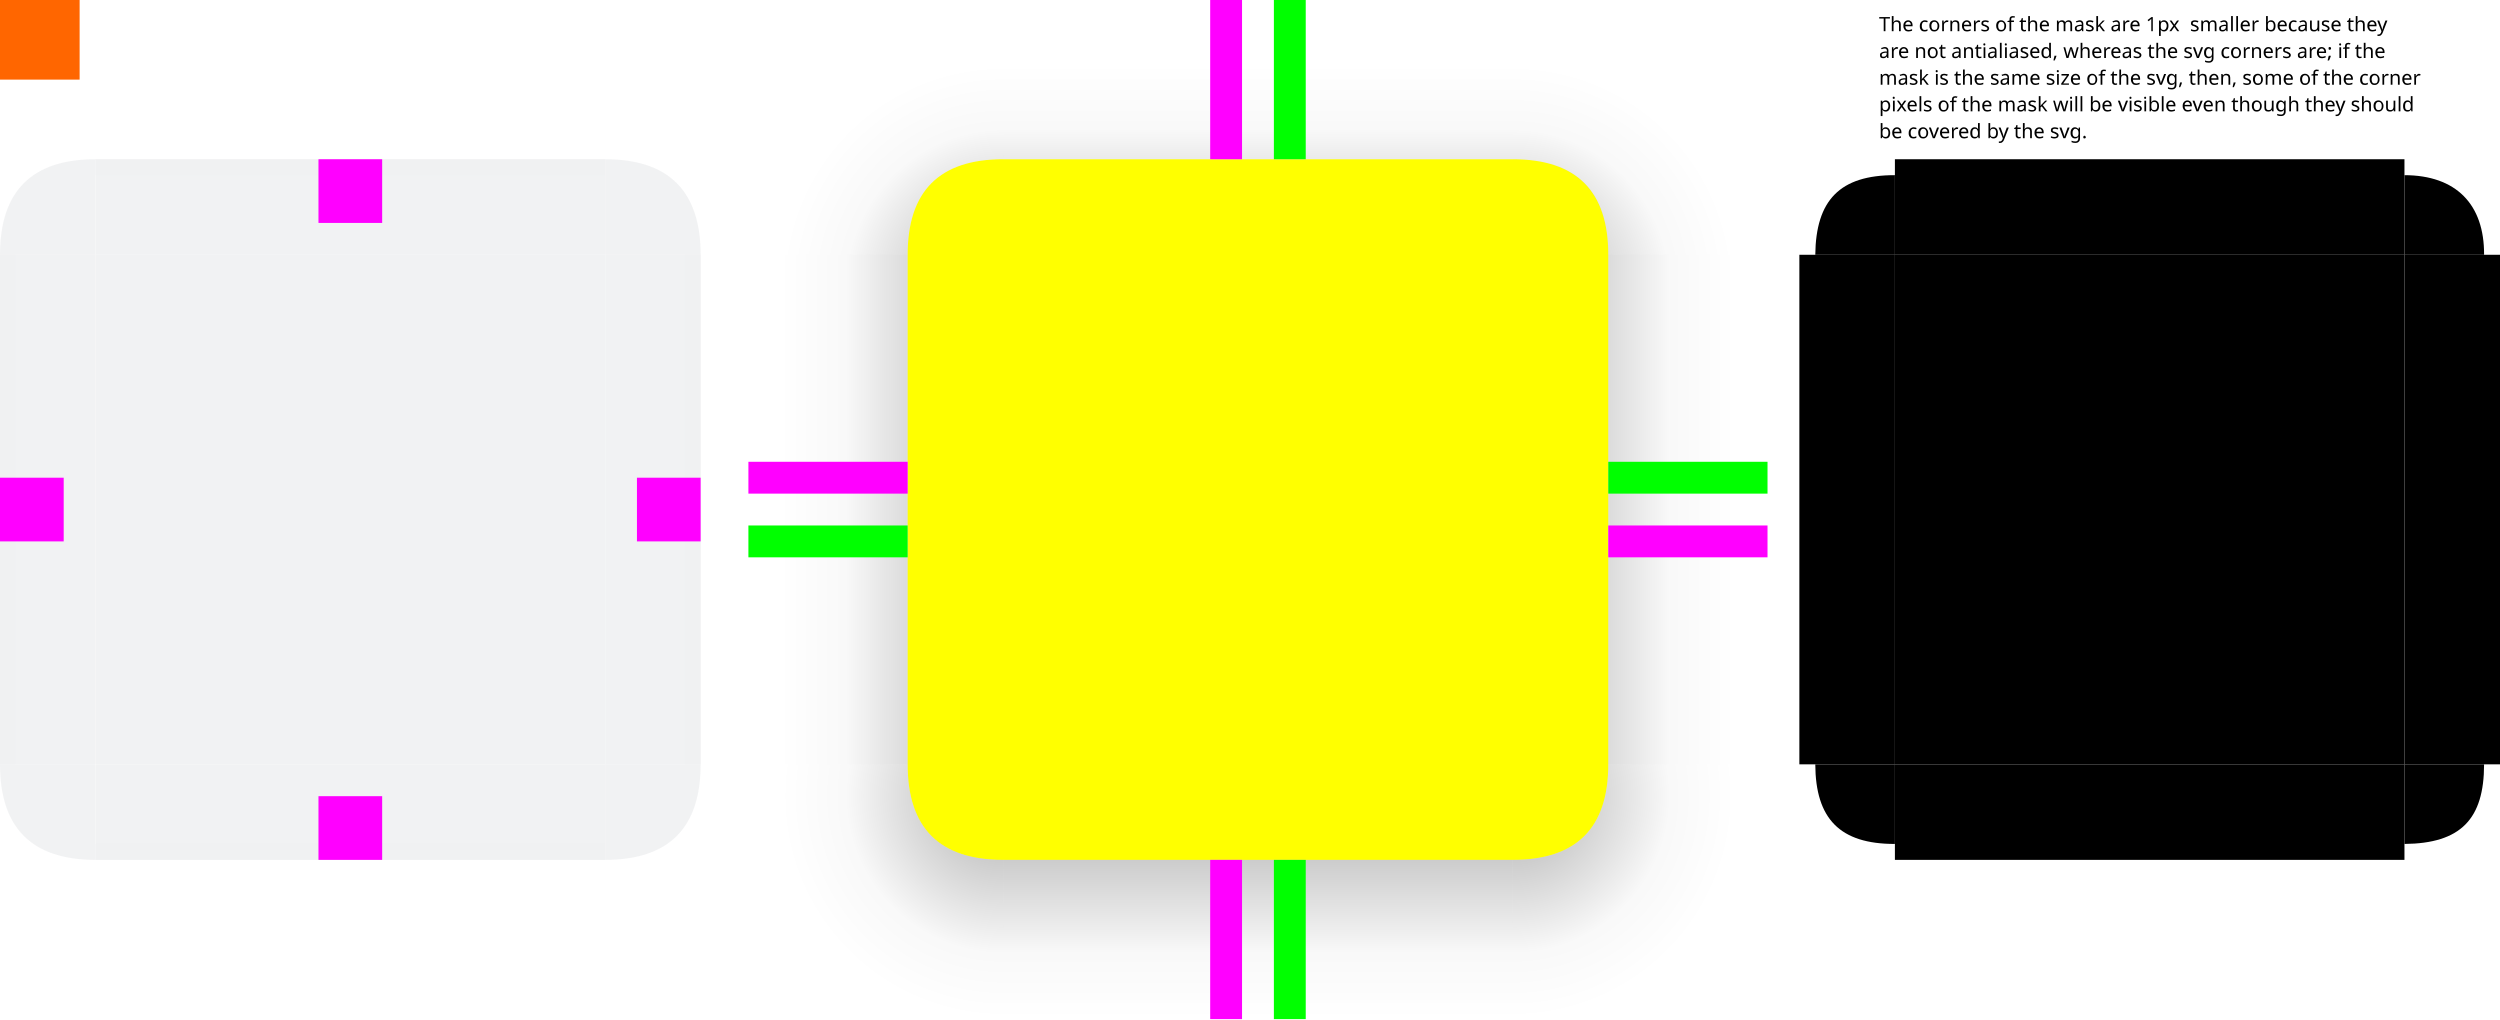
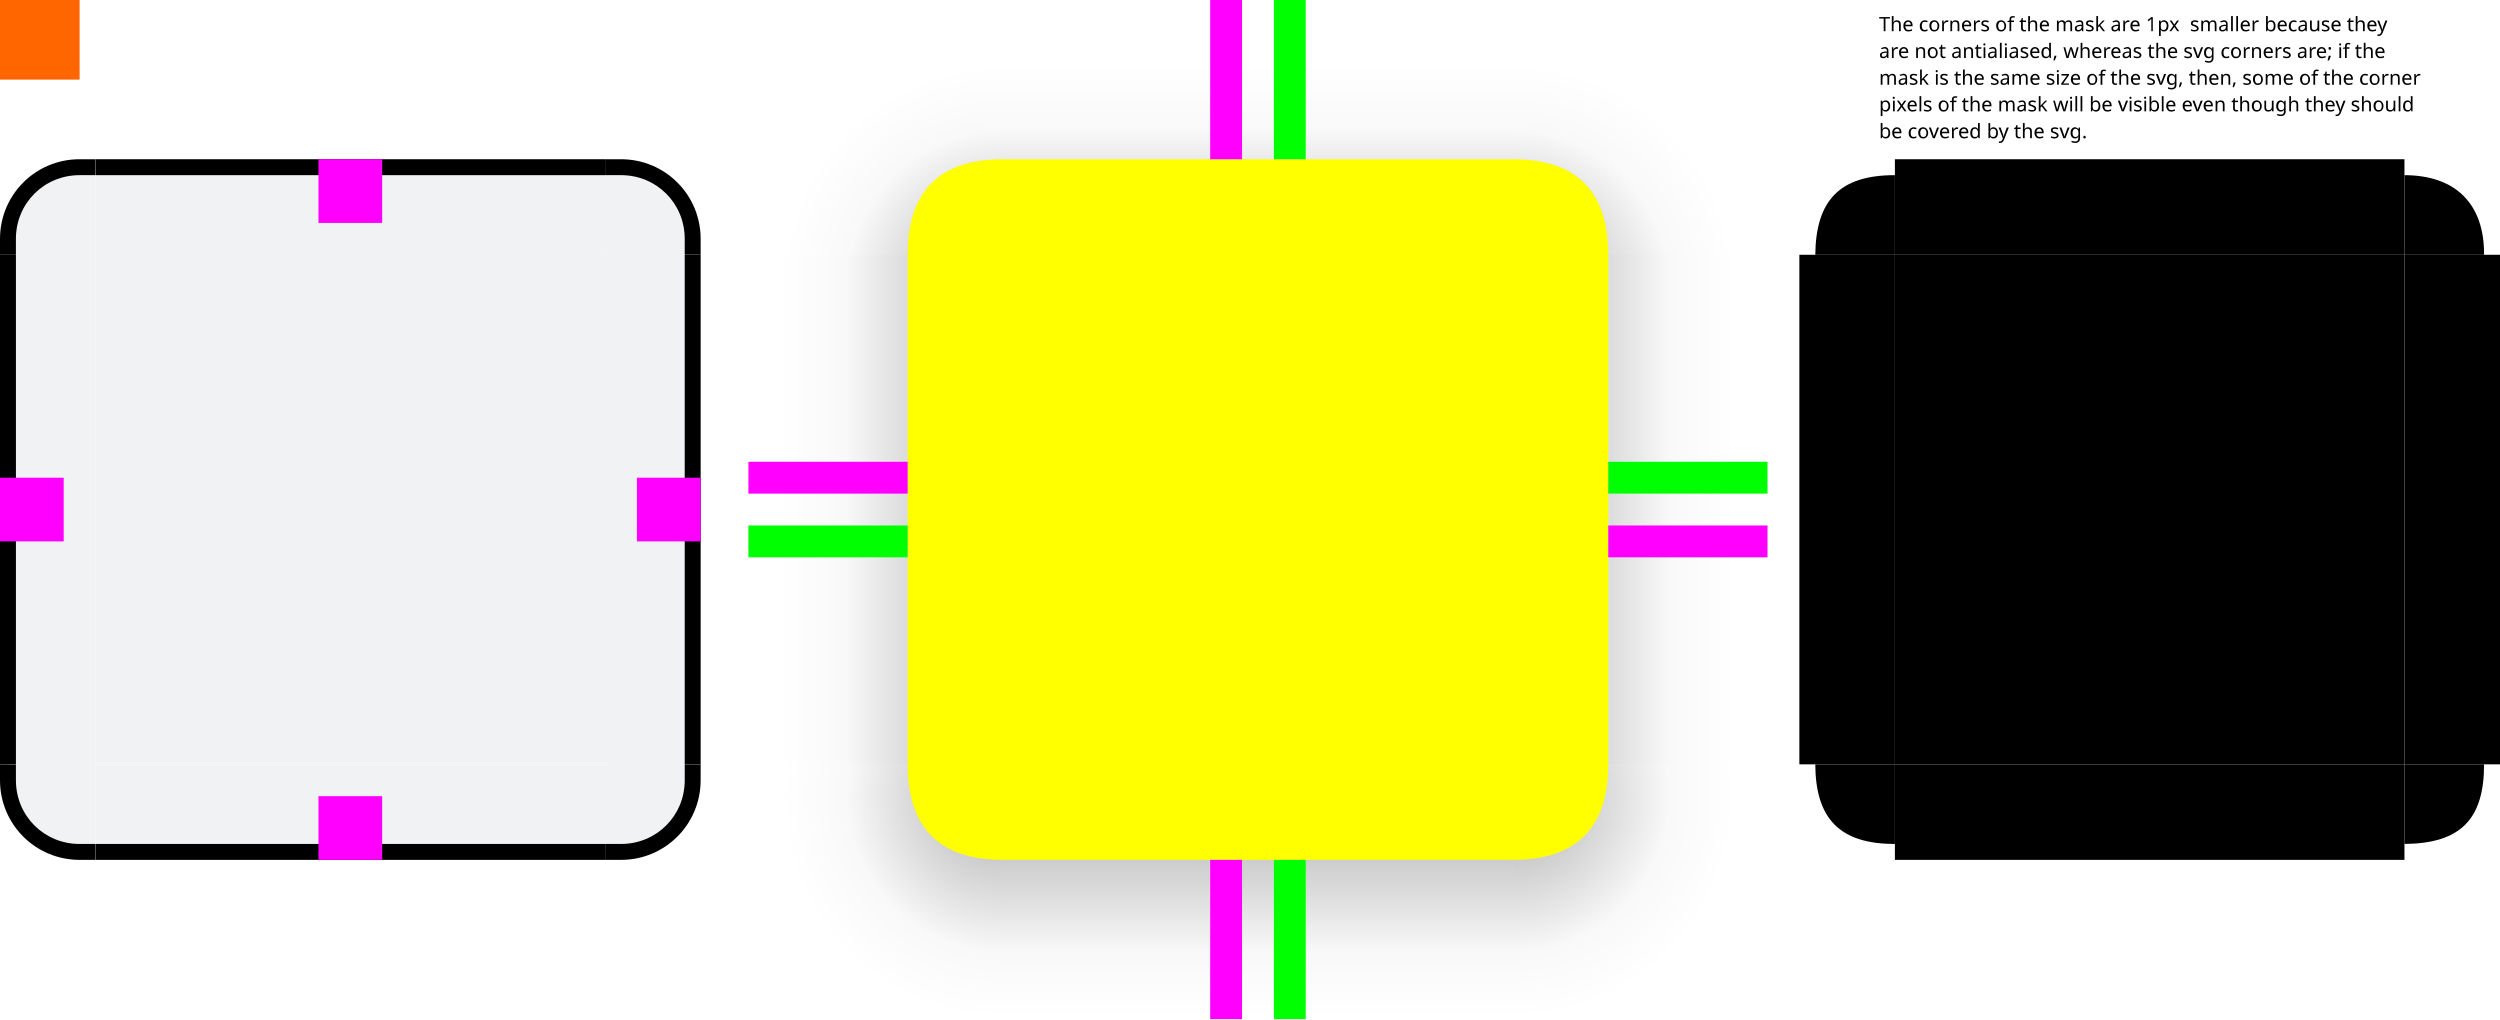
<svg xmlns="http://www.w3.org/2000/svg" xmlns:xlink="http://www.w3.org/1999/xlink" id="svg2" height="64" viewBox="0 0 157 64" width="157" version="1.1">
  <defs id="defs15">
    <style type="text/css" id="current-color-scheme">
            .ColorScheme-Text {
                color:#232629;
                stop-color:#232629;
            }
            .ColorScheme-Background {
                color:#eff0f1;
                stop-color:#eff0f1;
            }
        </style>
    <linearGradient id="shadow-side" gradientUnits="userSpaceOnUse">
      <stop id="stop1762" offset="0" style="stop-color:#000;stop-opacity:.2" />
      <stop id="stop1760" offset=".333" style="stop-color:#000;stop-opacity:.1" />
      <stop id="stop1758" offset=".5" style="stop-color:#000;stop-opacity:.05" />
      <stop id="stop1756" offset=".583" style="stop-color:#000;stop-opacity:.025" />
      <stop id="stop1754" offset="1" style="stop-color:#000;stop-opacity:0" />
    </linearGradient>
    <linearGradient id="shadow-corner" gradientUnits="userSpaceOnUse">
      <stop id="stop11958" offset="0" style="stop-color:#000;stop-opacity:1" />
      <stop id="stop11960" offset=".286" style="stop-color:#000;stop-opacity:.2" />
      <stop id="stop11962" offset=".524" style="stop-color:#000;stop-opacity:.1" />
      <stop id="stop11966" offset=".643" style="stop-color:#000;stop-opacity:.05" />
      <stop id="stop11968" offset=".702" style="stop-color:#000;stop-opacity:.025" />
      <stop id="stop11970" offset="1" style="stop-color:#000;stop-opacity:0" />
    </linearGradient>
    <radialGradient xlink:href="#shadow-corner" id="radialGradient3268-6-6" cx="93.143" cy="50" fx="93.143" fy="50" r="6.5" gradientUnits="userSpaceOnUse" gradientTransform="matrix(0,2.153846,-2.153846,0,107.6923,-202.6154)" />
    <linearGradient xlink:href="#shadow-side" id="linearGradient4945" gradientUnits="userSpaceOnUse" x1="16" y1="14" x2="16" y2="4" />
    <linearGradient xlink:href="#shadow-side" id="linearGradient1734" gradientUnits="userSpaceOnUse" x1="16" y1="6" x2="16" y2="16" />
    <linearGradient xlink:href="#shadow-side" id="linearGradient1984" gradientUnits="userSpaceOnUse" x1="12" y1="16" x2="2" y2="16" />
    <linearGradient xlink:href="#shadow-side" id="linearGradient8667" gradientUnits="userSpaceOnUse" x1="4" y1="16" x2="14" y2="16" />
    <radialGradient xlink:href="#shadow-corner" id="radialGradient3268" cx="95" cy="50" fx="95" fy="50" r="6.5" gradientUnits="userSpaceOnUse" gradientTransform="matrix(0,2.153846,-2.153846,0,107.6923,-202.6154)" />
    <radialGradient xlink:href="#shadow-corner" id="radialGradient3268-4" cx="95" cy="50" fx="95" fy="50" r="6.5" gradientUnits="userSpaceOnUse" gradientTransform="matrix(0,2.153846,-2.153846,0,107.6923,-202.6154)" />
    <radialGradient xlink:href="#shadow-corner" id="radialGradient3268-6" cx="93.143" cy="50" fx="93.143" fy="50" r="6.5" gradientUnits="userSpaceOnUse" gradientTransform="matrix(0,2.153846,-2.153846,0,107.6923,-202.6154)" />
  </defs>
  <g id="shadow-bottomright-9" transform="translate(95,48)" />
  <rect id="hint-tile-center" height="5" style="fill:#ff6600" width="5" x="0" y="0" />
  <g id="top" transform="translate(6,10)">
    <rect id="rect4152" height="6" style="opacity:0.85;fill:currentColor" class="ColorScheme-Background" width="32" x="0" y="0" />
-     <path style="opacity:0.5;fill:currentColor" d="M 0,0 V 1 H 32 V 0 Z" id="path1337" class="ColorScheme-Background" fill="currentColor" />
+     <path d="M 0,0 V 1 H 32 V 0 Z" id="path1337" class="ColorScheme-Frame" fill="currentColor" />
  </g>
  <g id="bottom" transform="translate(6,48)">
    <rect id="rect4148" height="6" style="opacity:0.85;fill:currentColor" class="ColorScheme-Background" width="32" x="0" y="0" />
-     <path style="opacity:0.5;fill:currentColor" d="M 0,5 V 6 H 32 V 5 Z" id="path1671" class="ColorScheme-Background" fill="currentColor" />
+     <path d="M 0,5 V 6 H 32 V 5 Z" id="path1671" class="ColorScheme-Frame" fill="currentColor" />
  </g>
  <g id="left" transform="translate(0,16)">
    <rect id="rect4144" height="32" style="opacity:0.85;fill:currentColor" class="ColorScheme-Background" width="6" x="0" y="0" />
-     <path style="opacity:0.5;fill:currentColor" d="M 0,32 H 1 V 0 H 0 Z" id="path1785" class="ColorScheme-Background" fill="currentColor" />
+     <path d="M 0,32 H 1 V 0 H 0 Z" id="path1785" class="ColorScheme-Frame" fill="currentColor" />
  </g>
  <g id="right" transform="translate(38,16)">
    <rect id="rect4140" height="32" style="opacity:0.85;fill:currentColor" class="ColorScheme-Background" width="6" x="0" y="0" />
-     <path style="opacity:0.5;fill:currentColor" d="M 5,32 H 6 V 0 H 5 Z" id="path1902" class="ColorScheme-Background" fill="currentColor" />
+     <path d="M 5,32 H 6 V 0 H 5 Z" id="path1902" class="ColorScheme-Frame" fill="currentColor" />
  </g>
  <g id="center" transform="translate(6,16)">
    <rect id="rect4138" height="32" style="opacity:0.85;fill:currentColor" class="ColorScheme-Background" width="32" x="0" y="0" />
  </g>
  <g id="topleft" transform="translate(0,10)">
    <path d="M 0,6 H 6 V 0 C 2,0 0,2 0,6 Z" style="opacity:0.85;fill:currentColor" class="ColorScheme-Background" id="path3115" />
+     <path d="M 1e-5,6 H 0.999 V 5 c 0,-2.233 1.766,-4 3.997,-4 H 5.996 L 6,0 H 4.997 C 2.229,0 0,2.23 0,5 Z" style="fill:currentColor;stroke-width:1" class="ColorScheme-Frame" id="path1308" />
  </g>
  <g id="topright" transform="translate(38,10)">
    <path d="M 0,0 V 6 H 6 C 6,2 4,0 0,0 Z" style="opacity:0.85;fill:currentColor" class="ColorScheme-Background" id="path3118" />
+     <path d="m 0,1e-5 v 0.999 h 1 c 2.233,0 4,1.766 4,3.997 V 5.996 L 6,6 V 4.997 C 6,2.229 3.77,0 1,0 Z" style="fill:currentColor;stroke-width:1" class="ColorScheme-Frame" id="path1308-3" />
  </g>
  <g id="bottomleft" transform="translate(0,48)">
    <path d="M 6,6 V 0 H 0 c 0,4 2,6 6,6 z" style="opacity:0.85;fill:currentColor" class="ColorScheme-Background" id="path3124" />
+     <path d="M 6,6 V 5.001 H 5 c -2.233,0 -4,-1.766 -4,-3.997 V 0.004 L 0,0 V 1.003 C 0,3.771 2.23,6 5,6 Z" style="fill:currentColor;stroke-width:1" class="ColorScheme-Frame" id="path1308-7" />
  </g>
  <g id="bottomright" transform="translate(38,48)">
    <path d="M 0,6 V 0 H 6 C 6,4 4,6 0,6 Z" style="opacity:0.85;fill:currentColor" class="ColorScheme-Background" id="path3121" />
+     <path d="M 6,0 H 5.001 v 1 c 0,2.233 -1.766,4 -3.997,4 H 0.004 L 0,6 H 1.003 C 3.771,6 6,3.77 6,1 Z" style="fill:currentColor;stroke-width:1" class="ColorScheme-Frame" id="path1308-6" />
  </g>
  <rect id="hint-top-margin" height="4" style="fill:#ff00ff;stroke-width:1" width="4" x="20" y="10" />
  <rect id="hint-bottom-margin" height="4" style="fill:#ff00ff;stroke-width:1" width="4" x="20" y="50" />
  <rect id="hint-right-margin" height="4" style="fill:#ff00ff;stroke-width:1" width="4" x="40" y="30" />
  <rect id="hint-left-margin" height="4" style="fill:#ff00ff;stroke-width:1" width="4" x="0" y="30" />
  <rect id="hint-top-inset" height="9.9999999e-09" style="fill:#00ff00" width="4" x="20" y="10" />
  <rect id="hint-bottom-inset" height="9.9999999e-09" style="fill:#00ff00" width="4" x="20" y="54" />
  <rect id="hint-left-inset" height="4" style="fill:#00ff00" width="9.9999999e-09" x="0" y="30" />
  <rect id="hint-right-inset" height="4" style="fill:#00ff00" width="9.9999999e-09" x="44" y="30" />
  <rect id="mask-top" height="6" width="32" x="119" y="10" />
  <rect id="mask-center" height="32" width="32" x="119" y="16" />
  <rect id="mask-bottom" height="6" transform="scale(1,-1)" width="32" x="119" y="-54" />
  <rect id="mask-left" height="32" width="6" x="113" y="16" />
  <rect id="mask-right" height="32" width="6" x="151" y="16" />
  <path id="mask-topleft" d="m 114,16 h -1 6 v -6 1 c -3.457,-0.005 -4.963,1.573 -5,5 z" />
  <g id="shadow-center" transform="translate(63,16)">
    <rect id="rect4908" height="32" style="opacity:0.001;fill-opacity:0.001" width="32" x="0" y="0" />
  </g>
  <path style="fill:#ffff00;stroke-width:2;stroke-linecap:round" d="m 63,10 h 32 c 4,0 6,2 6,6 v 32 c 0,4 -2,6 -6,6 H 63 c -4,0 -6,-2 -6,-6 V 16 c 0,-4 2,-6 6,-6 z" id="path838" />
  <g id="shadow-topleft" transform="rotate(180,31.5,8)">
    <path d="M 0,6 V 0 H 6 C 6,4 4,6 0,6 Z" style="opacity:0.001;fill:#000000;fill-opacity:0.004" id="path95-4-2" />
    <path id="path2368-7-5" style="fill:url(#radialGradient3268-6-6);fill-opacity:1;fill-rule:evenodd;stroke-width:1" d="M 6,0 C 6,4 4,6 0,6 V 16 H 3 C 10.18,16 16,10.18 16,3 V 0 Z" />
  </g>
  <g id="shadow-top" transform="translate(63)">
    <rect id="st" height="10" width="32" style="fill:url(#linearGradient4945);fill-opacity:1" x="0" y="0" />
    <rect id="rect1546" height="6" style="opacity:0.001;fill:#000000;fill-opacity:0.004;fill-rule:evenodd" width="32" y="10" x="0" />
  </g>
  <g id="shadow-bottom" transform="translate(63,48)">
    <rect id="rect1546-6" height="6" style="opacity:0.001;fill:#000000;fill-opacity:0.004;fill-rule:evenodd" width="32" x="0" y="0" />
    <rect id="sb" height="10" width="32" y="6" style="fill:url(#linearGradient1734);fill-opacity:1" x="0" />
  </g>
  <g id="shadow-left" transform="translate(47,16)">
    <rect id="sl" height="32" width="10" style="fill:url(#linearGradient1984);fill-opacity:1" x="0" y="0" />
    <rect id="rect1546-3-7" height="32" style="opacity:0.001;fill:#000000;fill-opacity:0.004;fill-rule:evenodd" width="6" x="10" y="0" />
  </g>
  <g id="shadow-right" transform="translate(95,16)">
    <rect id="rect1546-3" height="32" style="opacity:0.001;fill:#000000;fill-opacity:0.004;fill-rule:evenodd" width="6" x="0" y="0" />
    <rect id="sr" height="32" width="10" x="6" style="fill:url(#linearGradient8667);fill-opacity:1" y="0" />
  </g>
  <rect id="shadow-hint-top-margin" height="10" style="fill:#ff00ff" width="2" x="76" y="0" />
  <rect id="shadow-hint-bottom-margin" height="10" style="fill:#ff00ff" width="2" x="76" y="54" />
  <rect id="shadow-hint-right-margin" height="2" style="fill:#ff00ff" width="10" x="101" y="33" />
  <rect id="shadow-hint-left-margin" height="2" style="fill:#ff00ff" width="10" x="47" y="29" />
  <rect id="shadow-hint-top-inset" height="10" style="fill:#00ff00" width="2" x="80" y="0" />
  <rect id="shadow-hint-bottom-inset" height="10" style="fill:#00ff00" width="2" x="80" y="54" />
  <rect id="shadow-hint-right-inset" height="2" style="fill:#00ff00" width="10" x="101" y="29" />
  <rect id="shadow-hint-left-inset" height="2" style="fill:#00ff00" width="10" x="47" y="33" />
  <g id="shadow-bottomright" transform="translate(95,48)">
    <path d="M 0,6 V 0 H 6 C 6,3.999 3.98,6 0,6 Z" style="opacity:0.001;fill:#000000;fill-opacity:0.004" id="path95" />
    <path id="path2368" style="fill:url(#radialGradient3268);fill-opacity:1;fill-rule:evenodd;stroke-width:1" d="M 6,0 C 6,4 4,6 0,6 V 16 H 3 C 10.18,16 16,10.18 16,3 V 0 Z" />
  </g>
  <g id="shadow-bottomleft" transform="matrix(-1,0,0,1,63,48)">
    <path d="M 3,6 H 0 V 0 H 6 V 3 C 6,4.657 4.657,6 3,6 Z" style="opacity:0.001;fill:#000000;fill-opacity:0.004" id="path95-1" />
    <path id="path2368-0" style="fill:url(#radialGradient3268-4);fill-opacity:1;fill-rule:evenodd;stroke-width:1" d="M 6,0 C 6,3.999 3.995,6 0,6 V 16 H 3 C 10.18,16 16,10.18 16,3 V 0 Z" />
  </g>
  <g id="shadow-topright" transform="matrix(1,0,0,-1,95,16)">
    <path d="M 3,6 H 0 V 0 H 6 V 3 C 6,4.657 4.657,6 3,6 Z" style="opacity:0.001;fill:#000000;fill-opacity:0.004" id="path95-4" />
    <path id="path2368-7" style="fill:url(#radialGradient3268-6);fill-opacity:1;fill-rule:evenodd;stroke-width:1" d="M 6,0 C 6,3.988 3.974,6 0,6 V 16 H 3 C 10.18,16 16,10.18 16,3 V 0 Z" />
  </g>
  <path id="mask-topright" d="m 156,16 h 1 -6 v -6 1 c 3.233,0.006 5.021,1.824 5,5 z" />
  <path id="mask-bottomright" d="m 156,48 h 1 -6 v 6 -1 c 3.531,-0.032 5,-1.554 5,-5 z" />
  <path id="mask-bottomleft" d="m 114,48 h -1 6 v 6 -1 c -3.457,0.005 -4.984,-1.58 -5,-5 z" />
  <text xml:space="preserve" style="font-stretch:condensed;font-size:1.252px;font-family:Impact;-inkscape-font-specification:'Impact Condensed';text-align:start;text-anchor:start;fill:#ff0000;stroke:#000000;stroke-width:5.729;stroke-linecap:round" x="118" y="1.958" id="text1204">
    <tspan id="tspan1202" x="118" y="1.958" style="font-style:normal;font-variant:normal;font-weight:normal;font-stretch:normal;font-size:1.252px;font-family:'Noto Sans';-inkscape-font-specification:'Noto Sans';text-align:start;text-anchor:start;fill:#000000;stroke:none;stroke-width:5.729">The corners of the mask are 1px  smaller because they</tspan>
    <tspan x="118" y="3.637" style="font-style:normal;font-variant:normal;font-weight:normal;font-stretch:normal;font-size:1.252px;font-family:'Noto Sans';-inkscape-font-specification:'Noto Sans';text-align:start;text-anchor:start;fill:#000000;stroke:none;stroke-width:5.729" id="tspan1358">are not antialiased, whereas the svg corners are; if the</tspan>
    <tspan x="118" y="5.317" style="font-style:normal;font-variant:normal;font-weight:normal;font-stretch:normal;font-size:1.252px;font-family:'Noto Sans';-inkscape-font-specification:'Noto Sans';text-align:start;text-anchor:start;fill:#000000;stroke:none;stroke-width:5.729" id="tspan1360">mask is the same size of the svg, then, some of the corner</tspan>
    <tspan x="118" y="6.996" style="font-style:normal;font-variant:normal;font-weight:normal;font-stretch:normal;font-size:1.252px;font-family:'Noto Sans';-inkscape-font-specification:'Noto Sans';text-align:start;text-anchor:start;fill:#000000;stroke:none;stroke-width:5.729" id="tspan1362">pixels of the mask will be visible even though they should</tspan>
    <tspan x="118" y="8.676" style="font-style:normal;font-variant:normal;font-weight:normal;font-stretch:normal;font-size:1.252px;font-family:'Noto Sans';-inkscape-font-specification:'Noto Sans';text-align:start;text-anchor:start;fill:#000000;stroke:none;stroke-width:5.729" id="tspan1364">be covered by the svg.</tspan>
  </text>
</svg>
